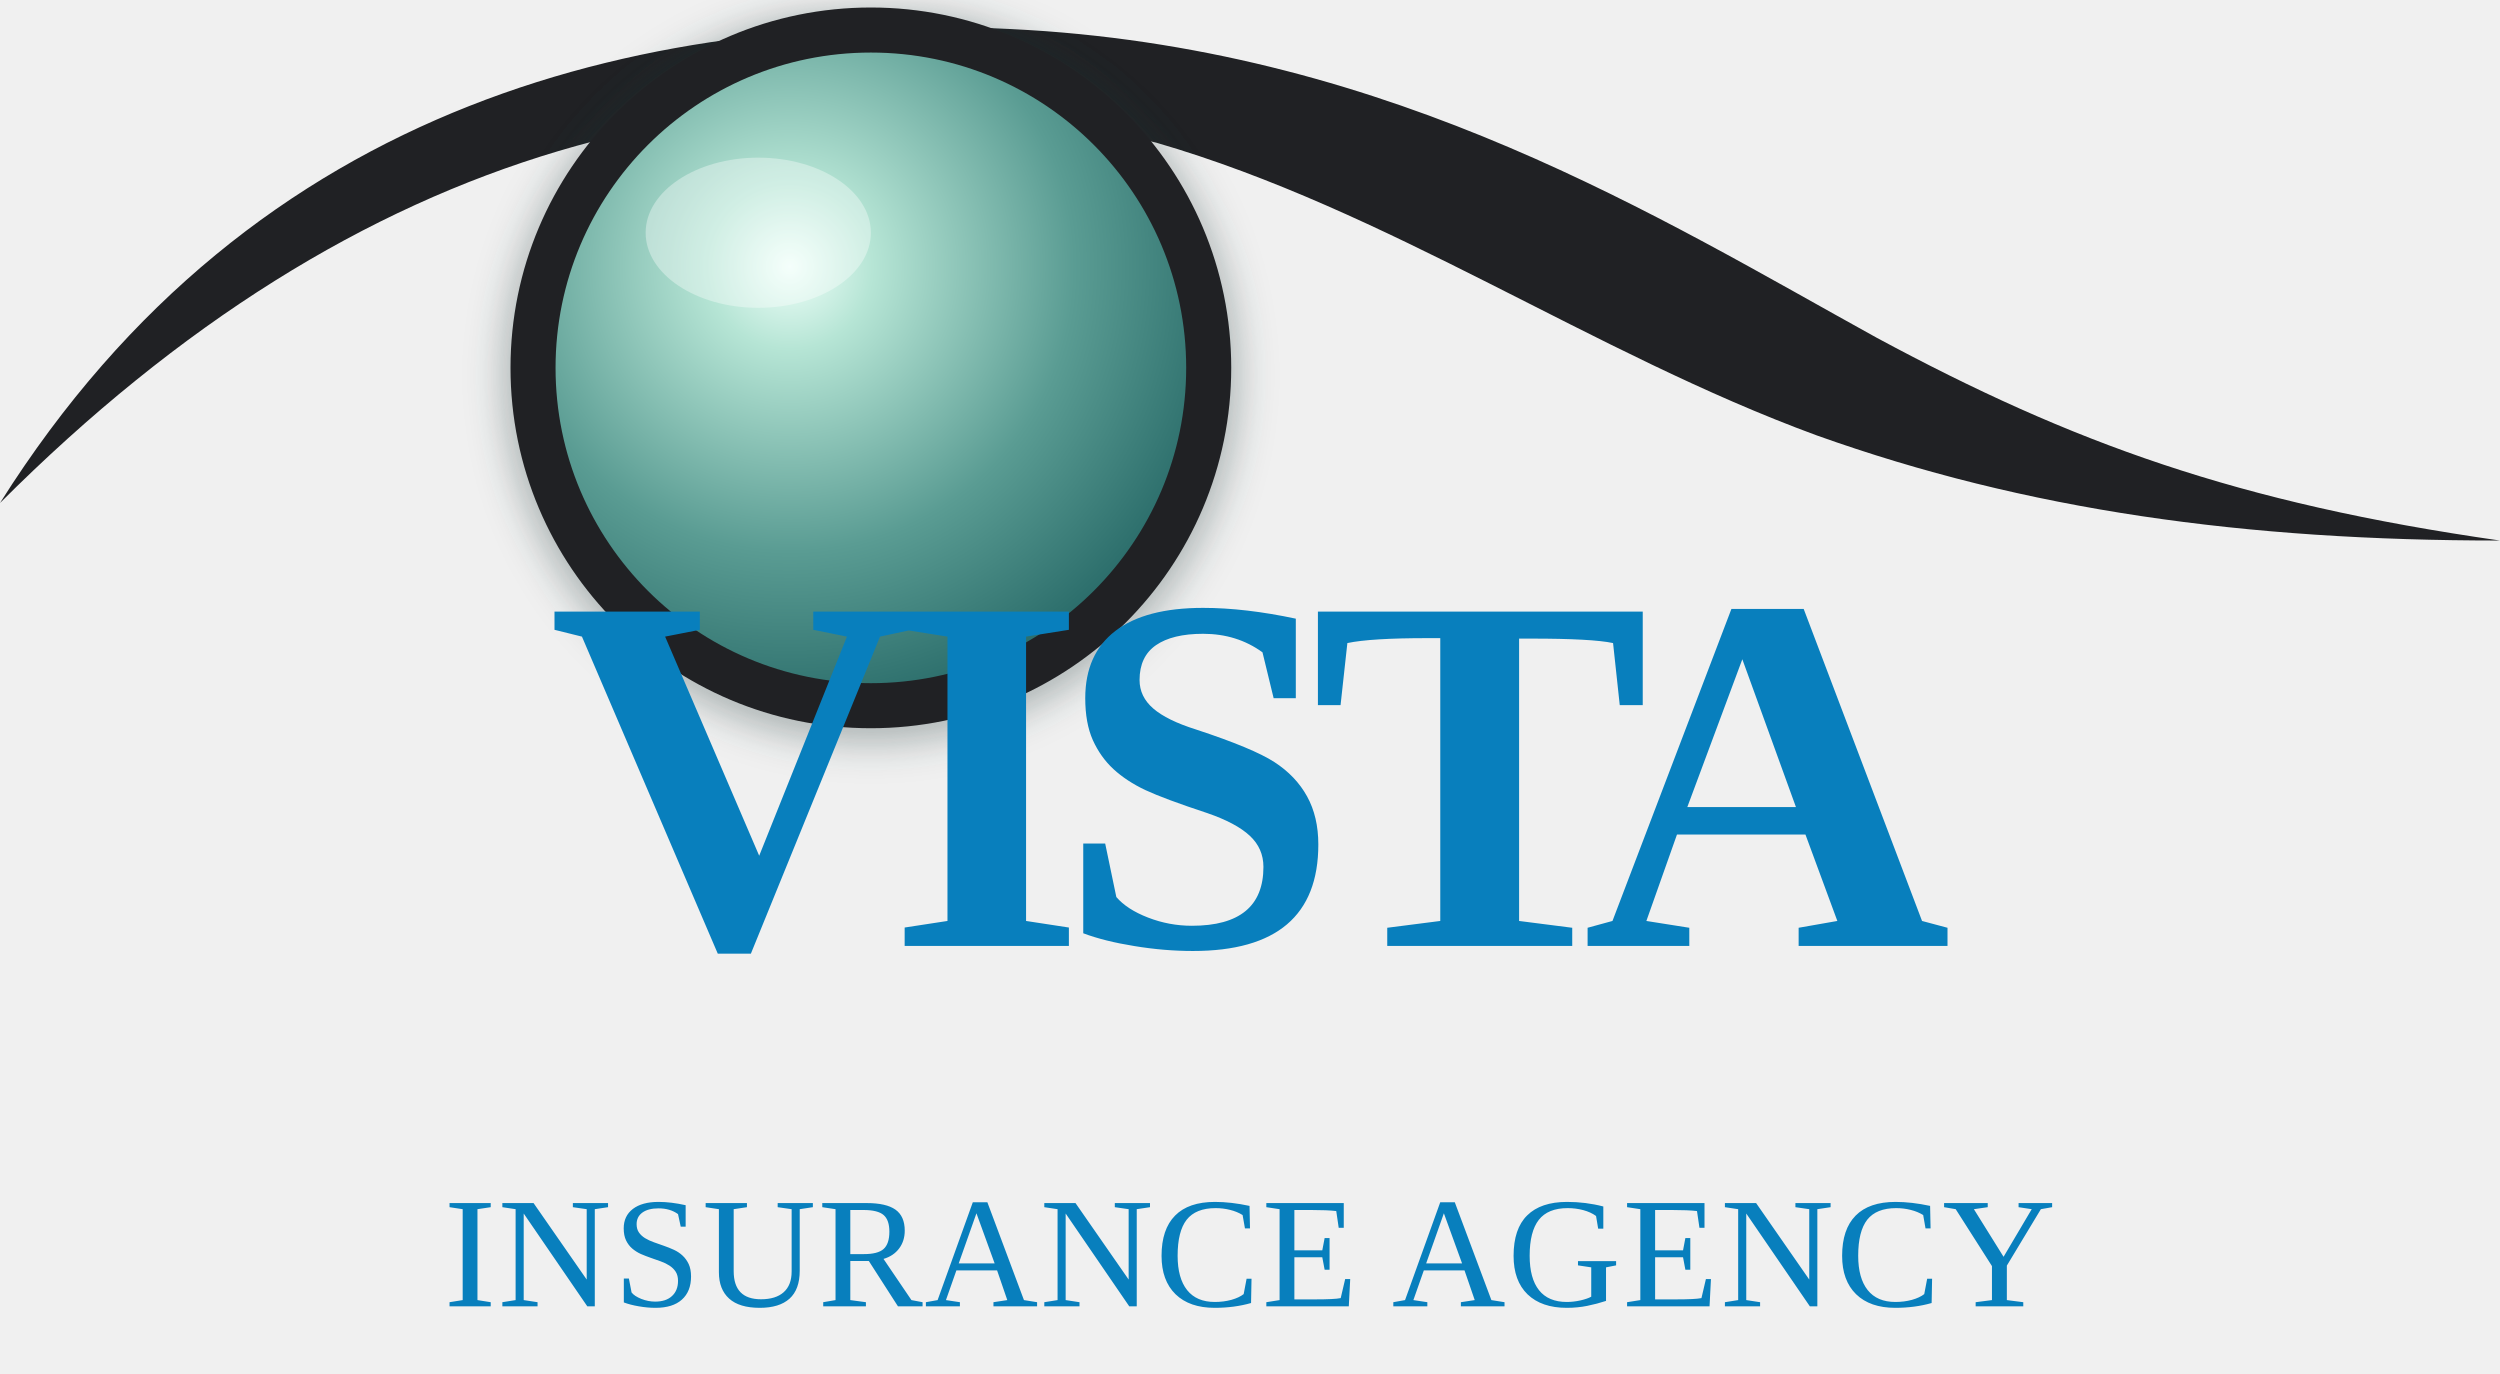
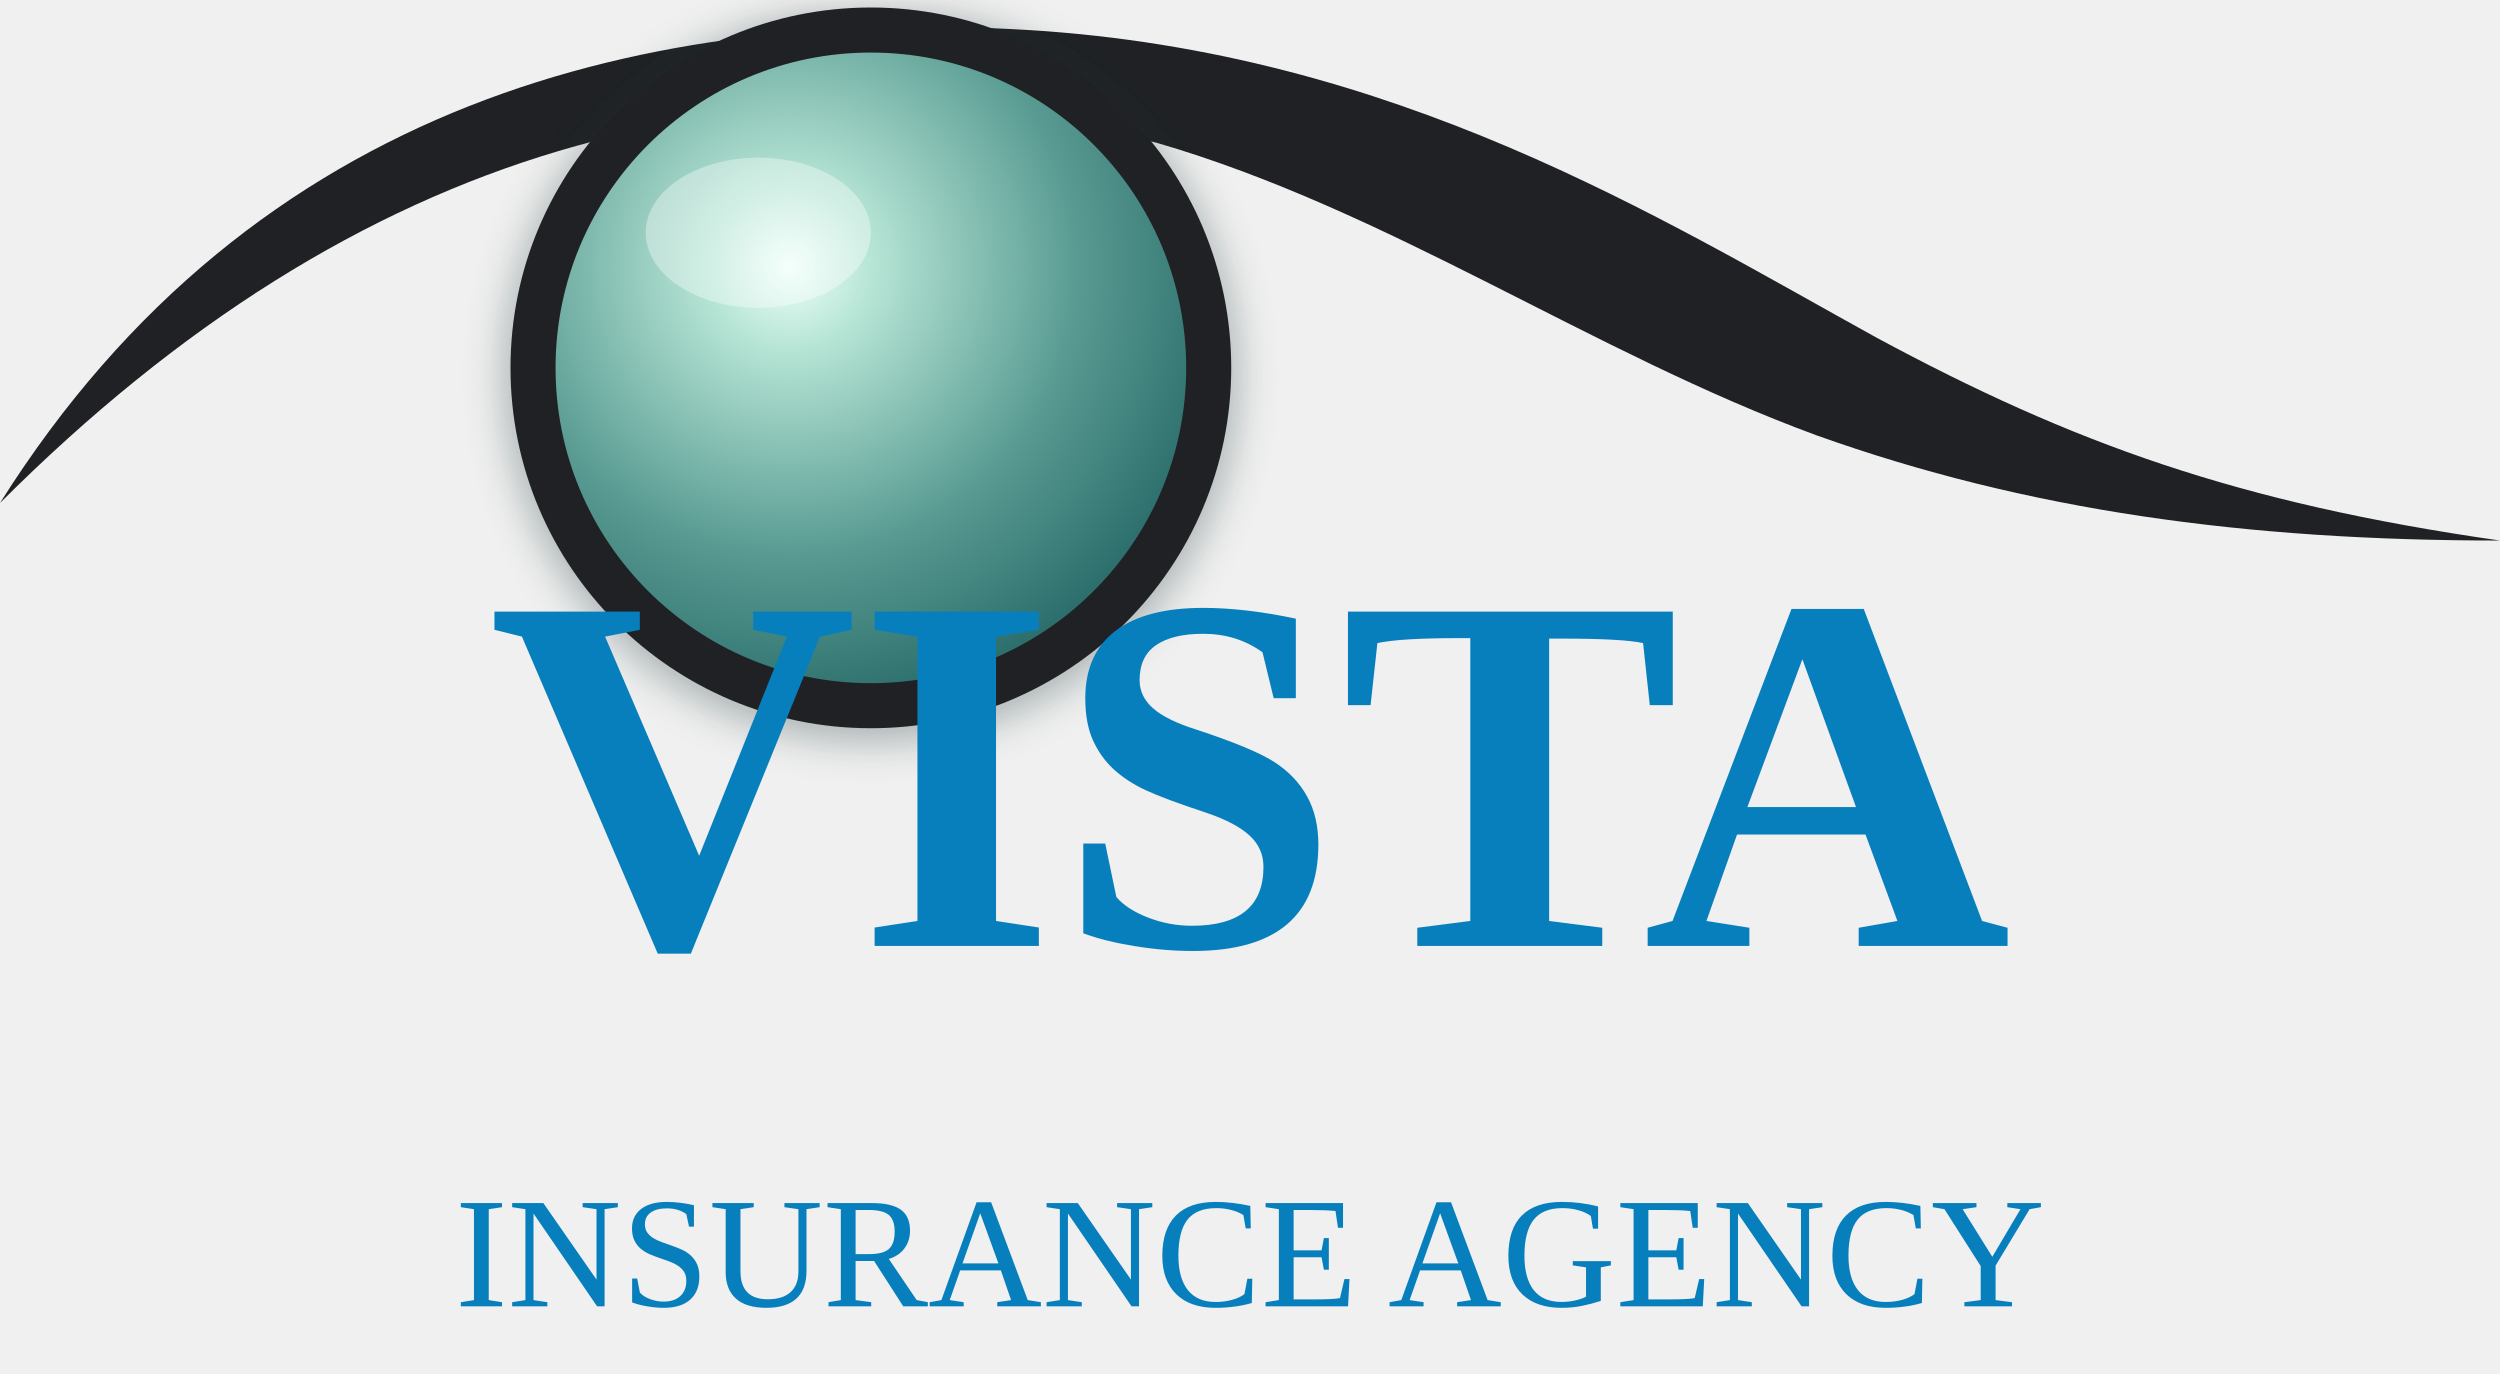
<svg xmlns="http://www.w3.org/2000/svg" viewBox="0 0 333 183" role="img" aria-labelledby="title desc">
  <defs>
    <radialGradient id="globe" cx="38%" cy="35%" r="68%">
      <stop offset="0" stop-color="#effff9" />
      <stop offset=".18" stop-color="#b6e5d5" />
      <stop offset=".62" stop-color="#5a9c93" />
      <stop offset="1" stop-color="#286a68" />
    </radialGradient>
    <filter id="soft-shadow" x="-25%" y="-25%" width="150%" height="150%">
      <feGaussianBlur stdDeviation="2.5" />
    </filter>
  </defs>
  <path fill="#202124" d="M0 67C34 13 87 1 137 4c49 3 84 25 113 41 26 14 48 22 83 27-34 0-63-4-91-14-30-11-57-30-88-39C99 6 48 19 0 67Z" />
  <circle cx="116" cy="50" r="49" fill="#1b3434" opacity=".32" filter="url(#soft-shadow)" />
  <circle cx="116" cy="49" r="45" fill="url(#globe)" stroke="#202124" stroke-width="6" />
  <ellipse cx="101" cy="31" rx="15" ry="10" fill="#fff" opacity=".36" />
-   <text x="166.5" y="126" text-anchor="middle" fill="#087fbd" font-family="Georgia, 'Times New Roman', serif" font-size="68" font-weight="700" letter-spacing="-4">VISTA</text>
-   <text x="166.5" y="174" text-anchor="middle" fill="#087fbd" font-family="Georgia, 'Times New Roman', serif" font-size="21" letter-spacing=".2">INSURANCE AGENCY</text>
+   <text x="166.5" y="126" text-anchor="middle" textLength="326" lengthAdjust="spacingAndGlyphs" fill="#087fbd" font-family="Georgia, 'Times New Roman', serif" font-size="68" font-weight="700">VISTA</text>
+   <text x="166.5" y="174" text-anchor="middle" textLength="266" lengthAdjust="spacingAndGlyphs" fill="#087fbd" font-family="Georgia, 'Times New Roman', serif" font-size="21">INSURANCE AGENCY</text>
</svg>
